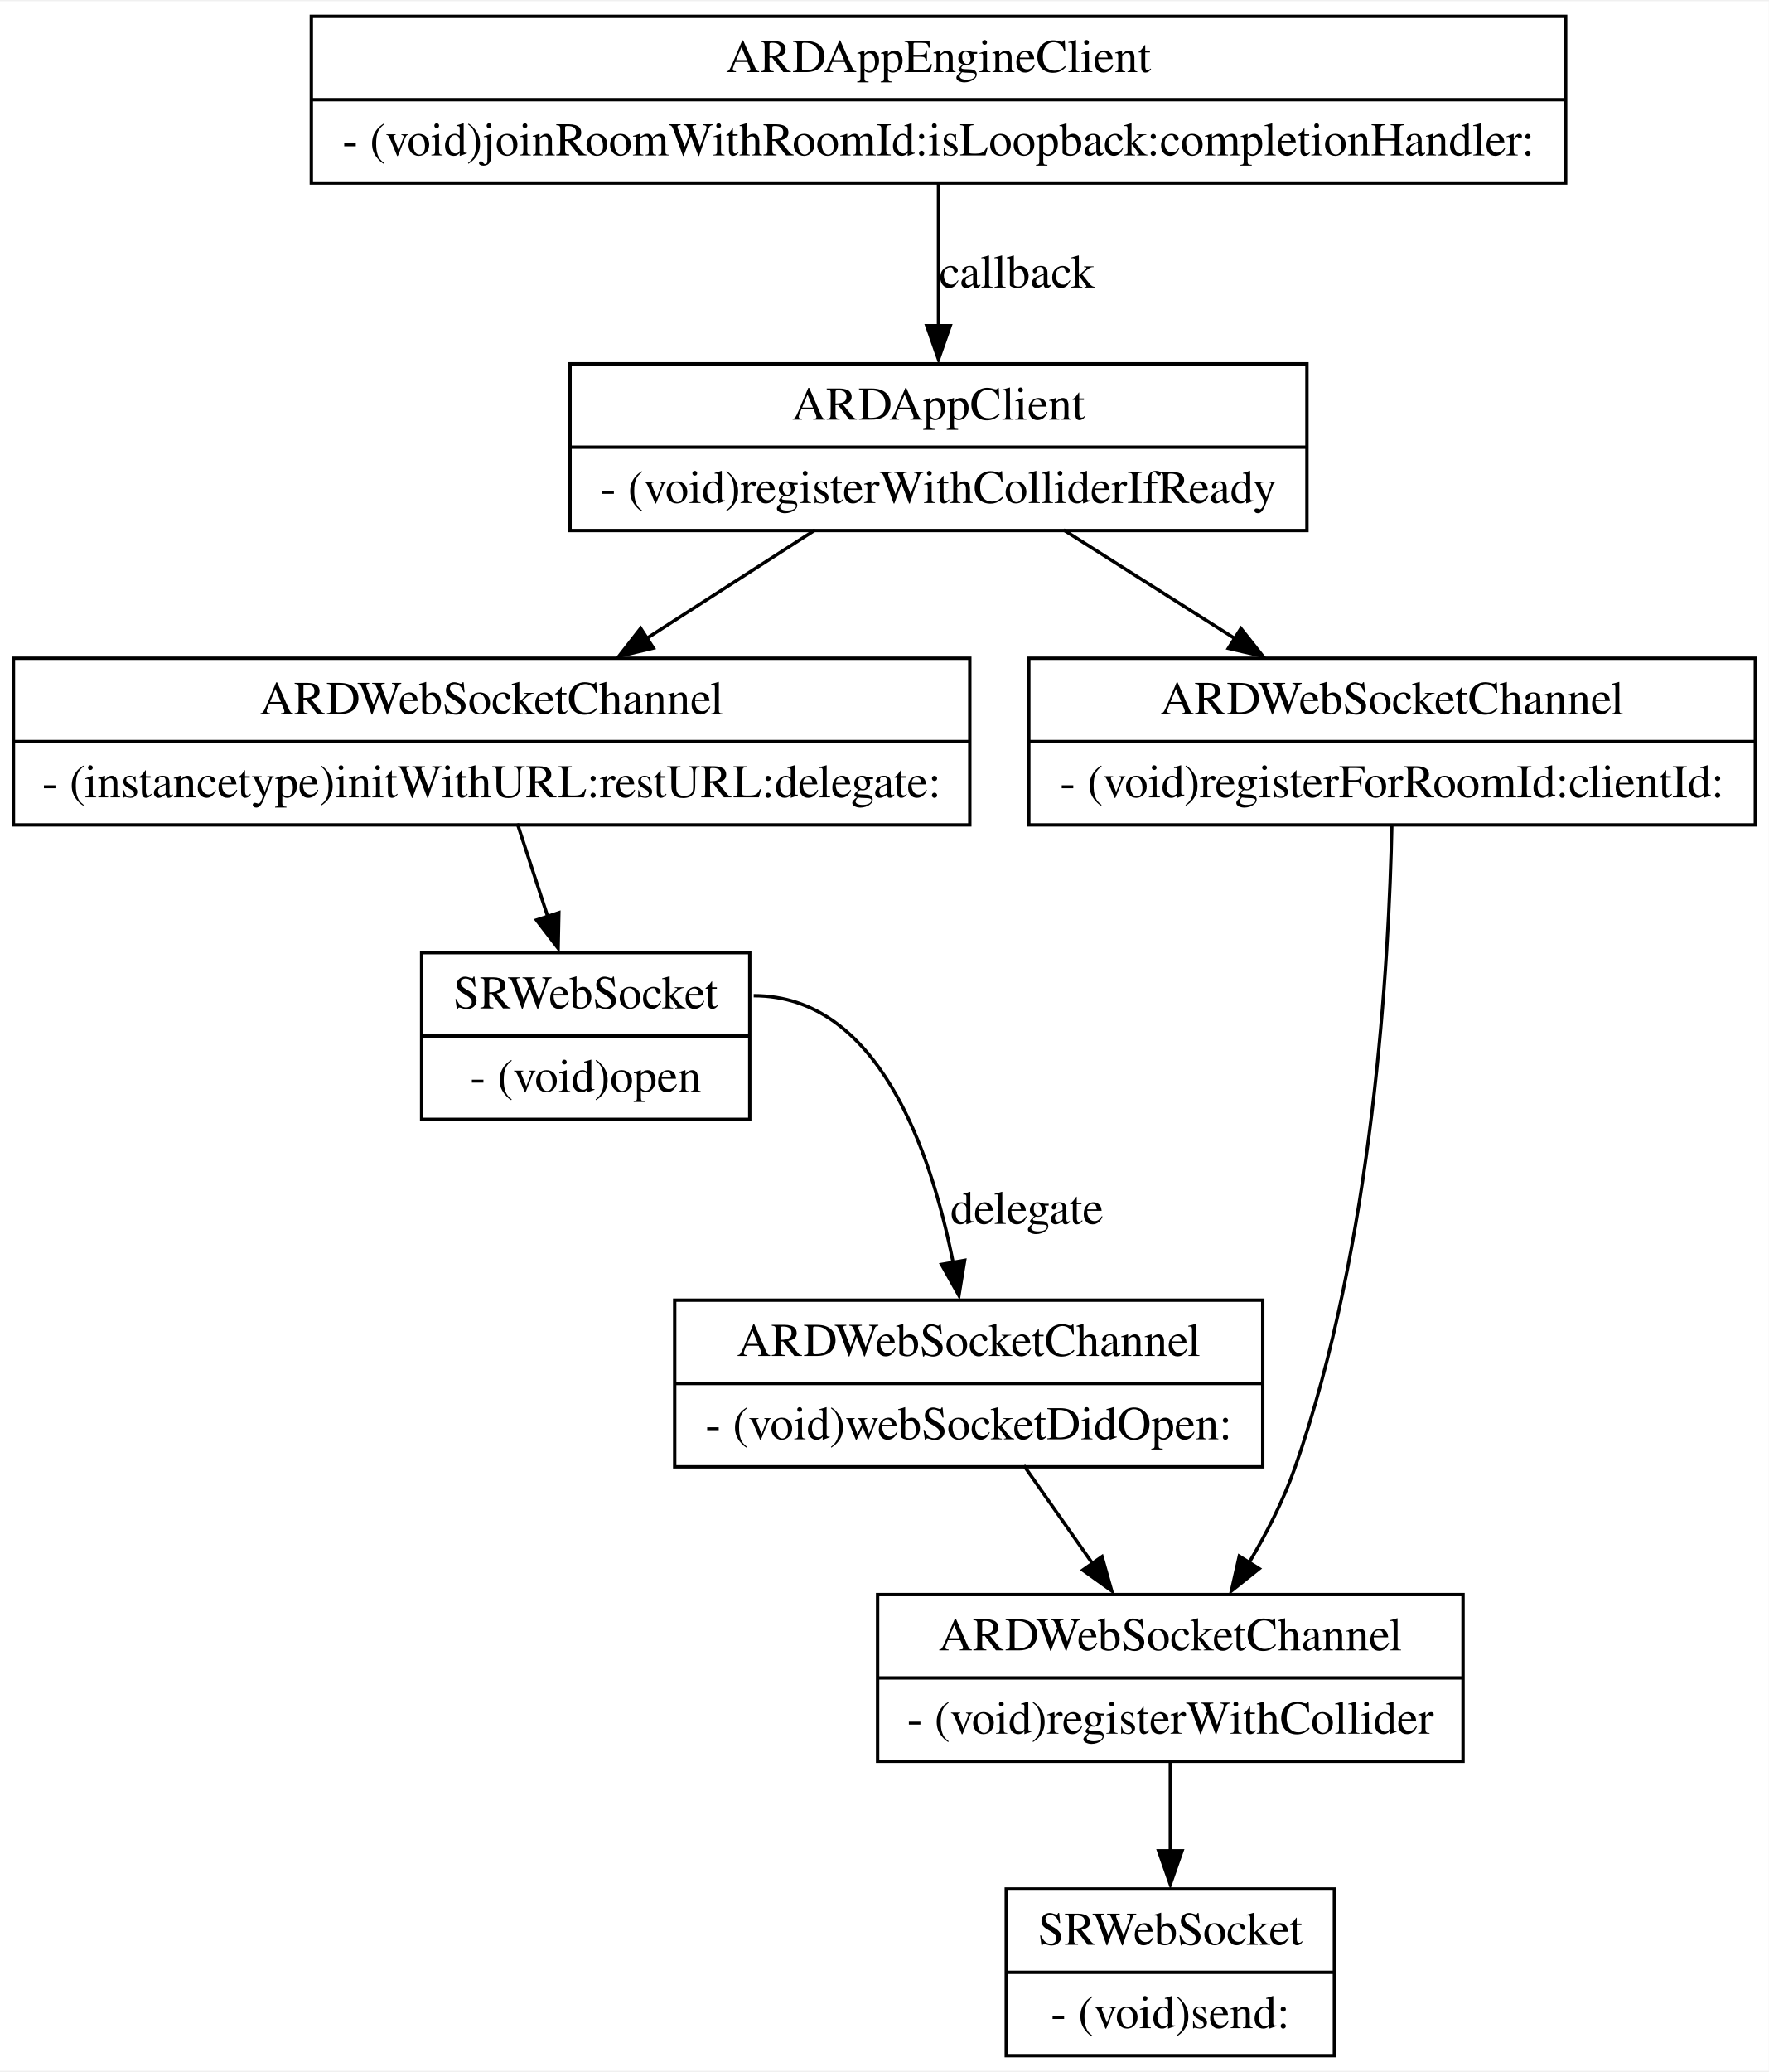
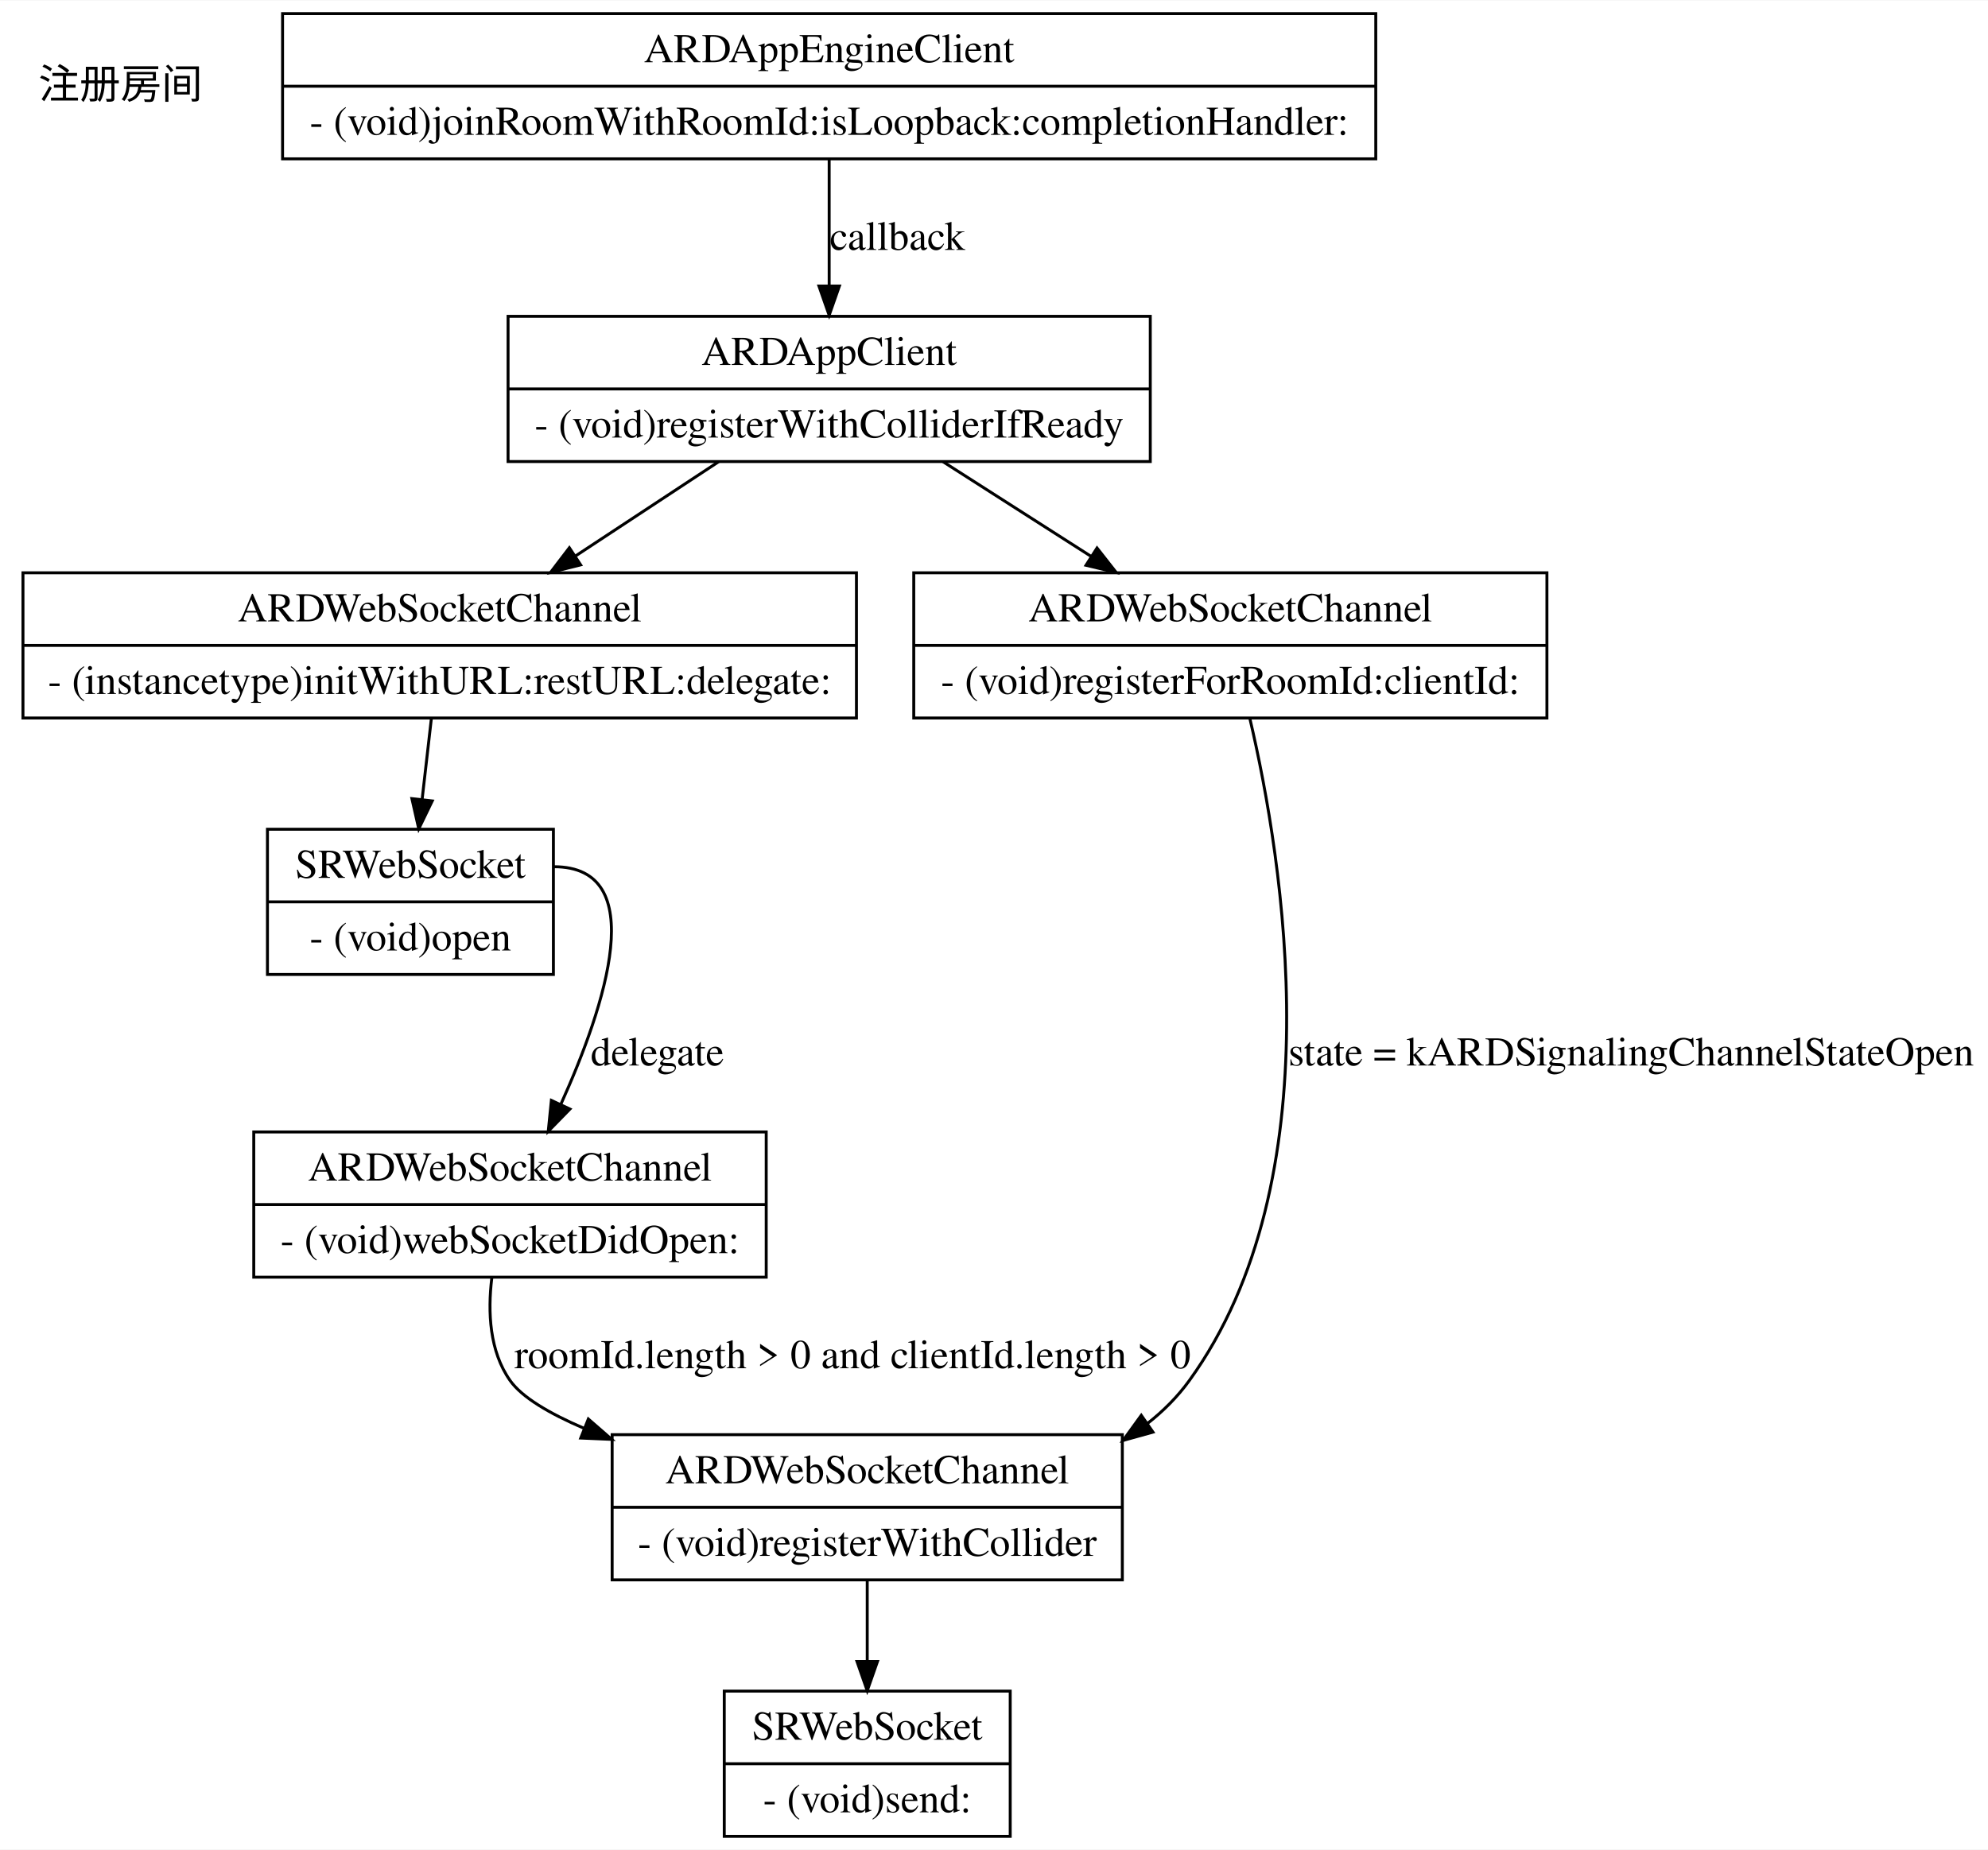
- <svg xmlns="http://www.w3.org/2000/svg" width="526pt" height="616pt" viewBox="0.00 0.00 526.44 615.8">
-   <g id="graph0" class="graph" transform="translate(4,611.8) scale(1)" data-name="">
-     <polygon fill="white" stroke="none" points="-4,4 -4,-611.8 522.44,-611.8 522.44,4 -4,4" />
-     <g id="node1" class="node" pointer-events="visible" data-name="joinRoomWithRoomId">
-       <polygon fill="none" stroke="black" points="88.66,-557.7 88.66,-607.3 461.98,-607.3 461.98,-557.7 88.66,-557.7" />
-       <text text-anchor="middle" x="275.32" y="-590.7" font-family="Times,serif" font-size="14.00">ARDAppEngineClient</text>
-       <polyline fill="none" stroke="black" points="88.66,-582.5 461.98,-582.5" />
-       <text text-anchor="middle" x="275.32" y="-565.9" font-family="Times,serif" font-size="14.00">- (void)joinRoomWithRoomId:isLoopback:completionHandler:</text>
+ <svg xmlns="http://www.w3.org/2000/svg" width="679pt" height="632pt" viewBox="0.00 0.00 678.90 631.60">
+   <g id="graph0" class="graph" transform="scale(1 1) rotate(0) translate(4 627.6)">
+     <polygon fill="#ffffff" stroke="transparent" points="-4,4 -4,-627.6 674.9,-627.6 674.9,4 -4,4" />
+     <g id="node1" class="node">
+       <text text-anchor="middle" x="37.161" y="-594.1" font-family="Times,serif" font-size="14.00" fill="#000000">注册房间</text>
    </g>
-     <g id="node2" class="node" pointer-events="visible" data-name="registerWithColliderIfReady">
-       <polygon fill="none" stroke="black" points="165.66,-454.3 165.66,-503.9 384.98,-503.9 384.98,-454.3 165.66,-454.3" />
-       <text text-anchor="middle" x="275.32" y="-487.3" font-family="Times,serif" font-size="14.00">ARDAppClient</text>
-       <polyline fill="none" stroke="black" points="165.66,-479.1 384.98,-479.1" />
-       <text text-anchor="middle" x="275.32" y="-462.5" font-family="Times,serif" font-size="14.00">- (void)registerWithColliderIfReady</text>
+     <g id="node2" class="node">
+       <polygon fill="none" stroke="#000000" points="92.495,-573.5 92.495,-623.1 465.827,-623.1 465.827,-573.5 92.495,-573.5" />
+       <text text-anchor="middle" x="279.161" y="-606.5" font-family="Times,serif" font-size="14.00" fill="#000000">ARDAppEngineClient</text>
+       <polyline fill="none" stroke="#000000" points="92.495,-598.3 465.827,-598.3 " />
+       <text text-anchor="middle" x="279.161" y="-581.7" font-family="Times,serif" font-size="14.00" fill="#000000">- (void)joinRoomWithRoomId:isLoopback:completionHandler:</text>
    </g>
-     <g id="edge1" class="edge" data-name="joinRoomWithRoomId-&gt;registerWithColliderIfReady">
-       <path fill="none" stroke="black" d="M275.32,-557.73C275.32,-545.01 275.32,-529.12 275.32,-515.03" />
-       <polygon fill="black" stroke="black" points="278.82,-515.24 275.32,-505.24 271.82,-515.24 278.82,-515.24" />
-       <text text-anchor="middle" x="298.64" y="-526.6" font-family="Times,serif" font-size="14.00">callback</text>
+     <g id="node3" class="node">
+       <polygon fill="none" stroke="#000000" points="169.503,-470.1 169.503,-519.7 388.818,-519.7 388.818,-470.1 169.503,-470.1" />
+       <text text-anchor="middle" x="279.161" y="-503.1" font-family="Times,serif" font-size="14.00" fill="#000000">ARDAppClient</text>
+       <polyline fill="none" stroke="#000000" points="169.503,-494.9 388.818,-494.9 " />
+       <text text-anchor="middle" x="279.161" y="-478.3" font-family="Times,serif" font-size="14.00" fill="#000000">- (void)registerWithColliderIfReady</text>
    </g>
-     <g id="node3" class="node" pointer-events="visible" data-name="initWithURL">
-       <polygon fill="none" stroke="black" points="0,-366.7 0,-416.3 284.64,-416.3 284.64,-366.7 0,-366.7" />
-       <text text-anchor="middle" x="142.32" y="-399.7" font-family="Times,serif" font-size="14.00">ARDWebSocketChannel</text>
-       <polyline fill="none" stroke="black" points="0,-391.5 284.64,-391.5" />
-       <text text-anchor="middle" x="142.32" y="-374.9" font-family="Times,serif" font-size="14.00">- (instancetype)initWithURL:restURL:delegate:</text>
+     <g id="edge1" class="edge">
+       <path fill="none" stroke="#000000" d="M279.161,-573.27C279.161,-560.41 279.161,-544.519 279.161,-530.415" />
+       <polygon fill="#000000" stroke="#000000" points="282.661,-530.058 279.161,-520.058 275.661,-530.058 282.661,-530.058" />
+       <text text-anchor="middle" x="302.48" y="-542.4" font-family="Times,serif" font-size="14.00" fill="#000000">callback</text>
    </g>
-     <g id="edge2" class="edge" data-name="registerWithColliderIfReady-&gt;initWithURL">
-       <path fill="none" stroke="black" d="M238.62,-454.48C223.07,-444.47 204.77,-432.7 188.33,-422.11" />
-       <polygon fill="black" stroke="black" points="190.47,-419.33 180.17,-416.86 186.68,-425.21 190.47,-419.33" />
+     <g id="node4" class="node">
+       <polygon fill="none" stroke="#000000" points="3.842,-382.5 3.842,-432.1 288.479,-432.1 288.479,-382.5 3.842,-382.5" />
+       <text text-anchor="middle" x="146.161" y="-415.5" font-family="Times,serif" font-size="14.00" fill="#000000">ARDWebSocketChannel</text>
+       <polyline fill="none" stroke="#000000" points="3.842,-407.3 288.479,-407.3 " />
+       <text text-anchor="middle" x="146.161" y="-390.7" font-family="Times,serif" font-size="14.00" fill="#000000">- (instancetype)initWithURL:restURL:delegate:</text>
    </g>
-     <g id="node6" class="node" pointer-events="visible" data-name="registerForRoomId">
-       <polygon fill="none" stroke="black" points="302.2,-366.7 302.2,-416.3 518.44,-416.3 518.44,-366.7 302.2,-366.7" />
-       <text text-anchor="middle" x="410.32" y="-399.7" font-family="Times,serif" font-size="14.00">ARDWebSocketChannel</text>
-       <polyline fill="none" stroke="black" points="302.2,-391.5 518.44,-391.5" />
-       <text text-anchor="middle" x="410.32" y="-374.9" font-family="Times,serif" font-size="14.00">- (void)registerForRoomId:clientId:</text>
+     <g id="edge2" class="edge">
+       <path fill="none" stroke="#000000" d="M241.404,-470.032C226.241,-460.045 208.609,-448.432 192.668,-437.932" />
+       <polygon fill="#000000" stroke="#000000" points="194.288,-434.808 184.012,-432.231 190.438,-440.654 194.288,-434.808" />
    </g>
-     <g id="edge3" class="edge" data-name="registerWithColliderIfReady-&gt;registerForRoomId">
-       <path fill="none" stroke="black" d="M312.57,-454.48C328.35,-444.47 346.93,-432.7 363.62,-422.11" />
-       <polygon fill="black" stroke="black" points="365.34,-425.16 371.92,-416.85 361.6,-419.25 365.34,-425.16" />
+     <g id="node7" class="node">
+       <polygon fill="none" stroke="#000000" points="308.049,-382.5 308.049,-432.1 524.272,-432.1 524.272,-382.5 308.049,-382.5" />
+       <text text-anchor="middle" x="416.161" y="-415.5" font-family="Times,serif" font-size="14.00" fill="#000000">ARDWebSocketChannel</text>
+       <polyline fill="none" stroke="#000000" points="308.049,-407.3 524.272,-407.3 " />
+       <text text-anchor="middle" x="416.161" y="-390.7" font-family="Times,serif" font-size="14.00" fill="#000000">- (void)registerForRoomId:clientId:</text>
    </g>
-     <g id="node4" class="node" pointer-events="visible" data-name="open">
-       <polygon fill="none" stroke="black" points="121.49,-279.1 121.49,-328.7 219.15,-328.7 219.15,-279.1 121.49,-279.1" />
-       <text text-anchor="middle" x="170.32" y="-312.1" font-family="Times,serif" font-size="14.00">SRWebSocket</text>
-       <polyline fill="none" stroke="black" points="121.49,-303.9 219.15,-303.9" />
-       <text text-anchor="middle" x="170.32" y="-287.3" font-family="Times,serif" font-size="14.00">- (void)open</text>
+     <g id="edge3" class="edge">
+       <path fill="none" stroke="#000000" d="M318.053,-470.032C333.816,-459.952 352.17,-448.216 368.71,-437.64" />
+       <polygon fill="#000000" stroke="#000000" points="370.632,-440.566 377.171,-432.231 366.861,-434.669 370.632,-440.566" />
    </g>
-     <g id="edge4" class="edge" data-name="initWithURL-&gt;open">
-       <path fill="none" stroke="black" d="M149.97,-367.11C152.76,-358.59 155.97,-348.78 159,-339.49" />
-       <polygon fill="black" stroke="black" points="162.33,-340.59 162.11,-330 155.67,-338.41 162.33,-340.59" />
+     <g id="node5" class="node">
+       <polygon fill="none" stroke="#000000" points="87.335,-294.9 87.335,-344.5 184.986,-344.5 184.986,-294.9 87.335,-294.9" />
+       <text text-anchor="middle" x="136.161" y="-327.9" font-family="Times,serif" font-size="14.00" fill="#000000">SRWebSocket</text>
+       <polyline fill="none" stroke="#000000" points="87.335,-319.7 184.986,-319.7 " />
+       <text text-anchor="middle" x="136.161" y="-303.1" font-family="Times,serif" font-size="14.00" fill="#000000">- (void)open</text>
    </g>
-     <g id="node5" class="node" pointer-events="visible" data-name="webSocketDidOpen">
-       <polygon fill="none" stroke="black" points="196.81,-175.7 196.81,-225.3 371.83,-225.3 371.83,-175.7 196.81,-175.7" />
-       <text text-anchor="middle" x="284.32" y="-208.7" font-family="Times,serif" font-size="14.00">ARDWebSocketChannel</text>
-       <polyline fill="none" stroke="black" points="196.81,-200.5 371.83,-200.5" />
-       <text text-anchor="middle" x="284.32" y="-183.9" font-family="Times,serif" font-size="14.00">- (void)webSocketDidOpen:</text>
+     <g id="edge4" class="edge">
+       <path fill="none" stroke="#000000" d="M143.322,-382.432C142.34,-373.832 141.221,-364.026 140.163,-354.764" />
+       <polygon fill="#000000" stroke="#000000" points="143.618,-354.169 139.006,-344.63 136.663,-354.963 143.618,-354.169" />
    </g>
-     <g id="edge5" class="edge" data-name="open:port0-&gt;webSocketDidOpen" data-comment="open-&gt;webSocketDidOpen">
-       <path fill="none" stroke="black" d="M220.32,-315.9C257.17,-315.9 273.01,-270.14 279.67,-236.5" />
-       <polygon fill="black" stroke="black" points="283.11,-237.15 281.4,-226.69 276.22,-235.93 283.11,-237.15" />
-       <text text-anchor="middle" x="301.64" y="-248" font-family="Times,serif" font-size="14.00">delegate</text>
+     <g id="node6" class="node">
+       <polygon fill="none" stroke="#000000" points="82.658,-191.5 82.658,-241.1 257.663,-241.1 257.663,-191.5 82.658,-191.5" />
+       <text text-anchor="middle" x="170.161" y="-224.5" font-family="Times,serif" font-size="14.00" fill="#000000">ARDWebSocketChannel</text>
+       <polyline fill="none" stroke="#000000" points="82.658,-216.3 257.663,-216.3 " />
+       <text text-anchor="middle" x="170.161" y="-199.7" font-family="Times,serif" font-size="14.00" fill="#000000">- (void)webSocketDidOpen:</text>
    </g>
-     <g id="node7" class="node" pointer-events="visible" data-name="registerWithCollider">
-       <polygon fill="none" stroke="black" points="257.2,-88.1 257.2,-137.7 431.44,-137.7 431.44,-88.1 257.2,-88.1" />
-       <text text-anchor="middle" x="344.32" y="-121.1" font-family="Times,serif" font-size="14.00">ARDWebSocketChannel</text>
-       <polyline fill="none" stroke="black" points="257.2,-112.9 431.44,-112.9" />
-       <text text-anchor="middle" x="344.32" y="-96.3" font-family="Times,serif" font-size="14.00">- (void)registerWithCollider</text>
+     <g id="edge5" class="edge">
+       <path fill="none" stroke="#000000" d="M185.161,-331.7C218.217,-331.7 202.891,-284.561 187.525,-250.538" />
+       <polygon fill="#000000" stroke="#000000" points="190.633,-248.92 183.231,-241.34 184.29,-251.882 190.633,-248.92" />
+       <text text-anchor="middle" x="220.48" y="-263.8" font-family="Times,serif" font-size="14.00" fill="#000000">delegate</text>
    </g>
-     <g id="edge6" class="edge" data-name="webSocketDidOpen-&gt;registerWithCollider">
-       <path fill="none" stroke="black" d="M300.71,-176.11C307.01,-167.12 314.32,-156.69 321.14,-146.97" />
-       <polygon fill="black" stroke="black" points="323.99,-149 326.87,-138.8 318.26,-144.98 323.99,-149" />
+     <g id="node8" class="node">
+       <polygon fill="none" stroke="#000000" points="205.047,-88.1 205.047,-137.7 379.275,-137.7 379.275,-88.1 205.047,-88.1" />
+       <text text-anchor="middle" x="292.161" y="-121.1" font-family="Times,serif" font-size="14.00" fill="#000000">ARDWebSocketChannel</text>
+       <polyline fill="none" stroke="#000000" points="205.047,-112.9 379.275,-112.9 " />
+       <text text-anchor="middle" x="292.161" y="-96.3" font-family="Times,serif" font-size="14.00" fill="#000000">- (void)registerWithCollider</text>
    </g>
-     <g id="edge7" class="edge" data-name="registerForRoomId-&gt;registerWithCollider">
-       <path fill="none" stroke="black" d="M410.25,-366.83C409.44,-326.39 404.8,-241.91 381.32,-175.2 377.93,-165.57 372.91,-155.82 367.65,-147" />
-       <polygon fill="black" stroke="black" points="370.78,-145.4 362.5,-138.79 364.85,-149.12 370.78,-145.4" />
+     <g id="edge6" class="edge">
+       <path fill="none" stroke="#000000" d="M163.948,-191.204C162.536,-179.581 163.148,-166.17 170.192,-156.2 174.247,-150.46 183.603,-144.94 195.428,-139.875" />
+       <polygon fill="#000000" stroke="#000000" points="196.913,-143.051 204.904,-136.094 194.319,-136.549 196.913,-143.051" />
+       <text text-anchor="middle" x="287.145" y="-160.4" font-family="Times,serif" font-size="14.00" fill="#000000">roomId.length &gt; 0 and clientId.length &gt; 0</text>
    </g>
-     <g id="node8" class="node" pointer-events="visible" data-name="send">
-       <polygon fill="none" stroke="black" points="295.49,-0.5 295.49,-50.1 393.15,-50.1 393.15,-0.5 295.49,-0.5" />
-       <text text-anchor="middle" x="344.32" y="-33.5" font-family="Times,serif" font-size="14.00">SRWebSocket</text>
-       <polyline fill="none" stroke="black" points="295.49,-25.3 393.15,-25.3" />
-       <text text-anchor="middle" x="344.32" y="-8.7" font-family="Times,serif" font-size="14.00">- (void)send:</text>
+     <g id="edge7" class="edge">
+       <path fill="none" stroke="#000000" d="M422.825,-382.33C434.231,-333.656 451.771,-224.854 402.161,-156.2 398.122,-150.612 393.25,-145.744 387.831,-141.505" />
+       <polygon fill="#000000" stroke="#000000" points="389.743,-138.572 379.536,-135.733 385.745,-144.317 389.743,-138.572" />
+       <text text-anchor="middle" x="553.03" y="-263.8" font-family="Times,serif" font-size="14.00" fill="#000000">state = kARDSignalingChannelStateOpen</text>
    </g>
-     <g id="edge8" class="edge" data-name="registerWithCollider-&gt;send">
-       <path fill="none" stroke="black" d="M344.32,-88.51C344.32,-80.09 344.32,-70.39 344.32,-61.2" />
-       <polygon fill="black" stroke="black" points="347.82,-61.47 344.32,-51.47 340.82,-61.47 347.82,-61.47" />
+     <g id="node9" class="node">
+       <polygon fill="none" stroke="#000000" points="243.335,-.5 243.335,-50.1 340.986,-50.1 340.986,-.5 243.335,-.5" />
+       <text text-anchor="middle" x="292.161" y="-33.5" font-family="Times,serif" font-size="14.00" fill="#000000">SRWebSocket</text>
+       <polyline fill="none" stroke="#000000" points="243.335,-25.3 340.986,-25.3 " />
+       <text text-anchor="middle" x="292.161" y="-8.7" font-family="Times,serif" font-size="14.00" fill="#000000">- (void)send:</text>
+     </g>
+     <g id="edge8" class="edge">
+       <path fill="none" stroke="#000000" d="M292.161,-88.032C292.161,-79.432 292.161,-69.626 292.161,-60.364" />
+       <polygon fill="#000000" stroke="#000000" points="295.661,-60.23 292.161,-50.23 288.661,-60.23 295.661,-60.23" />
    </g>
  </g>
</svg>
